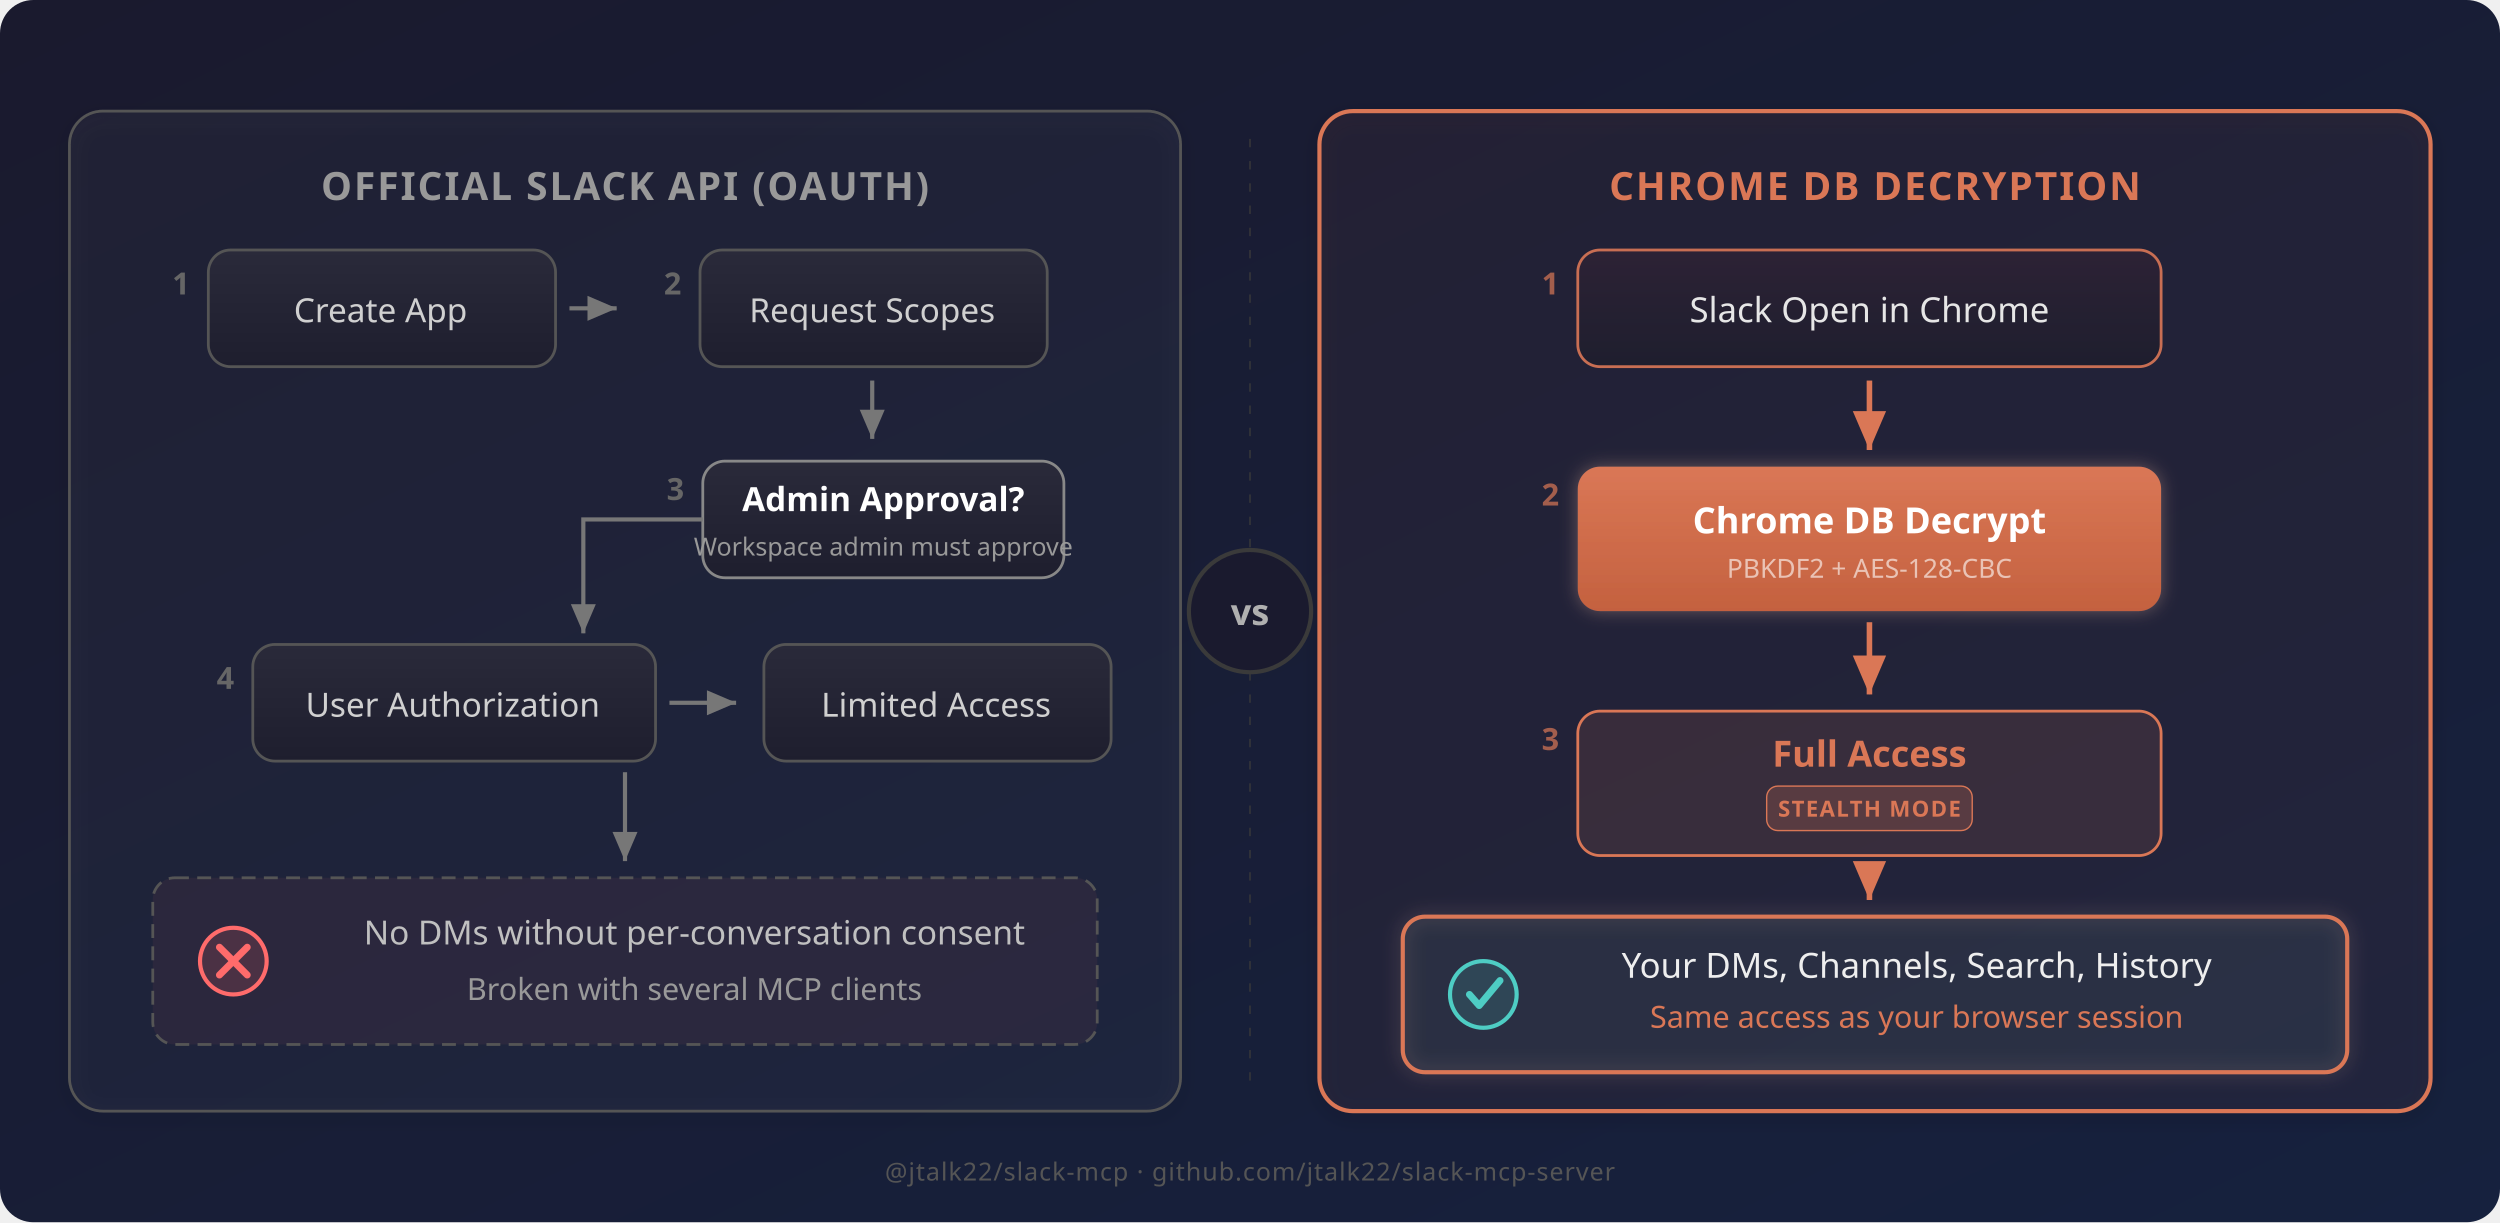
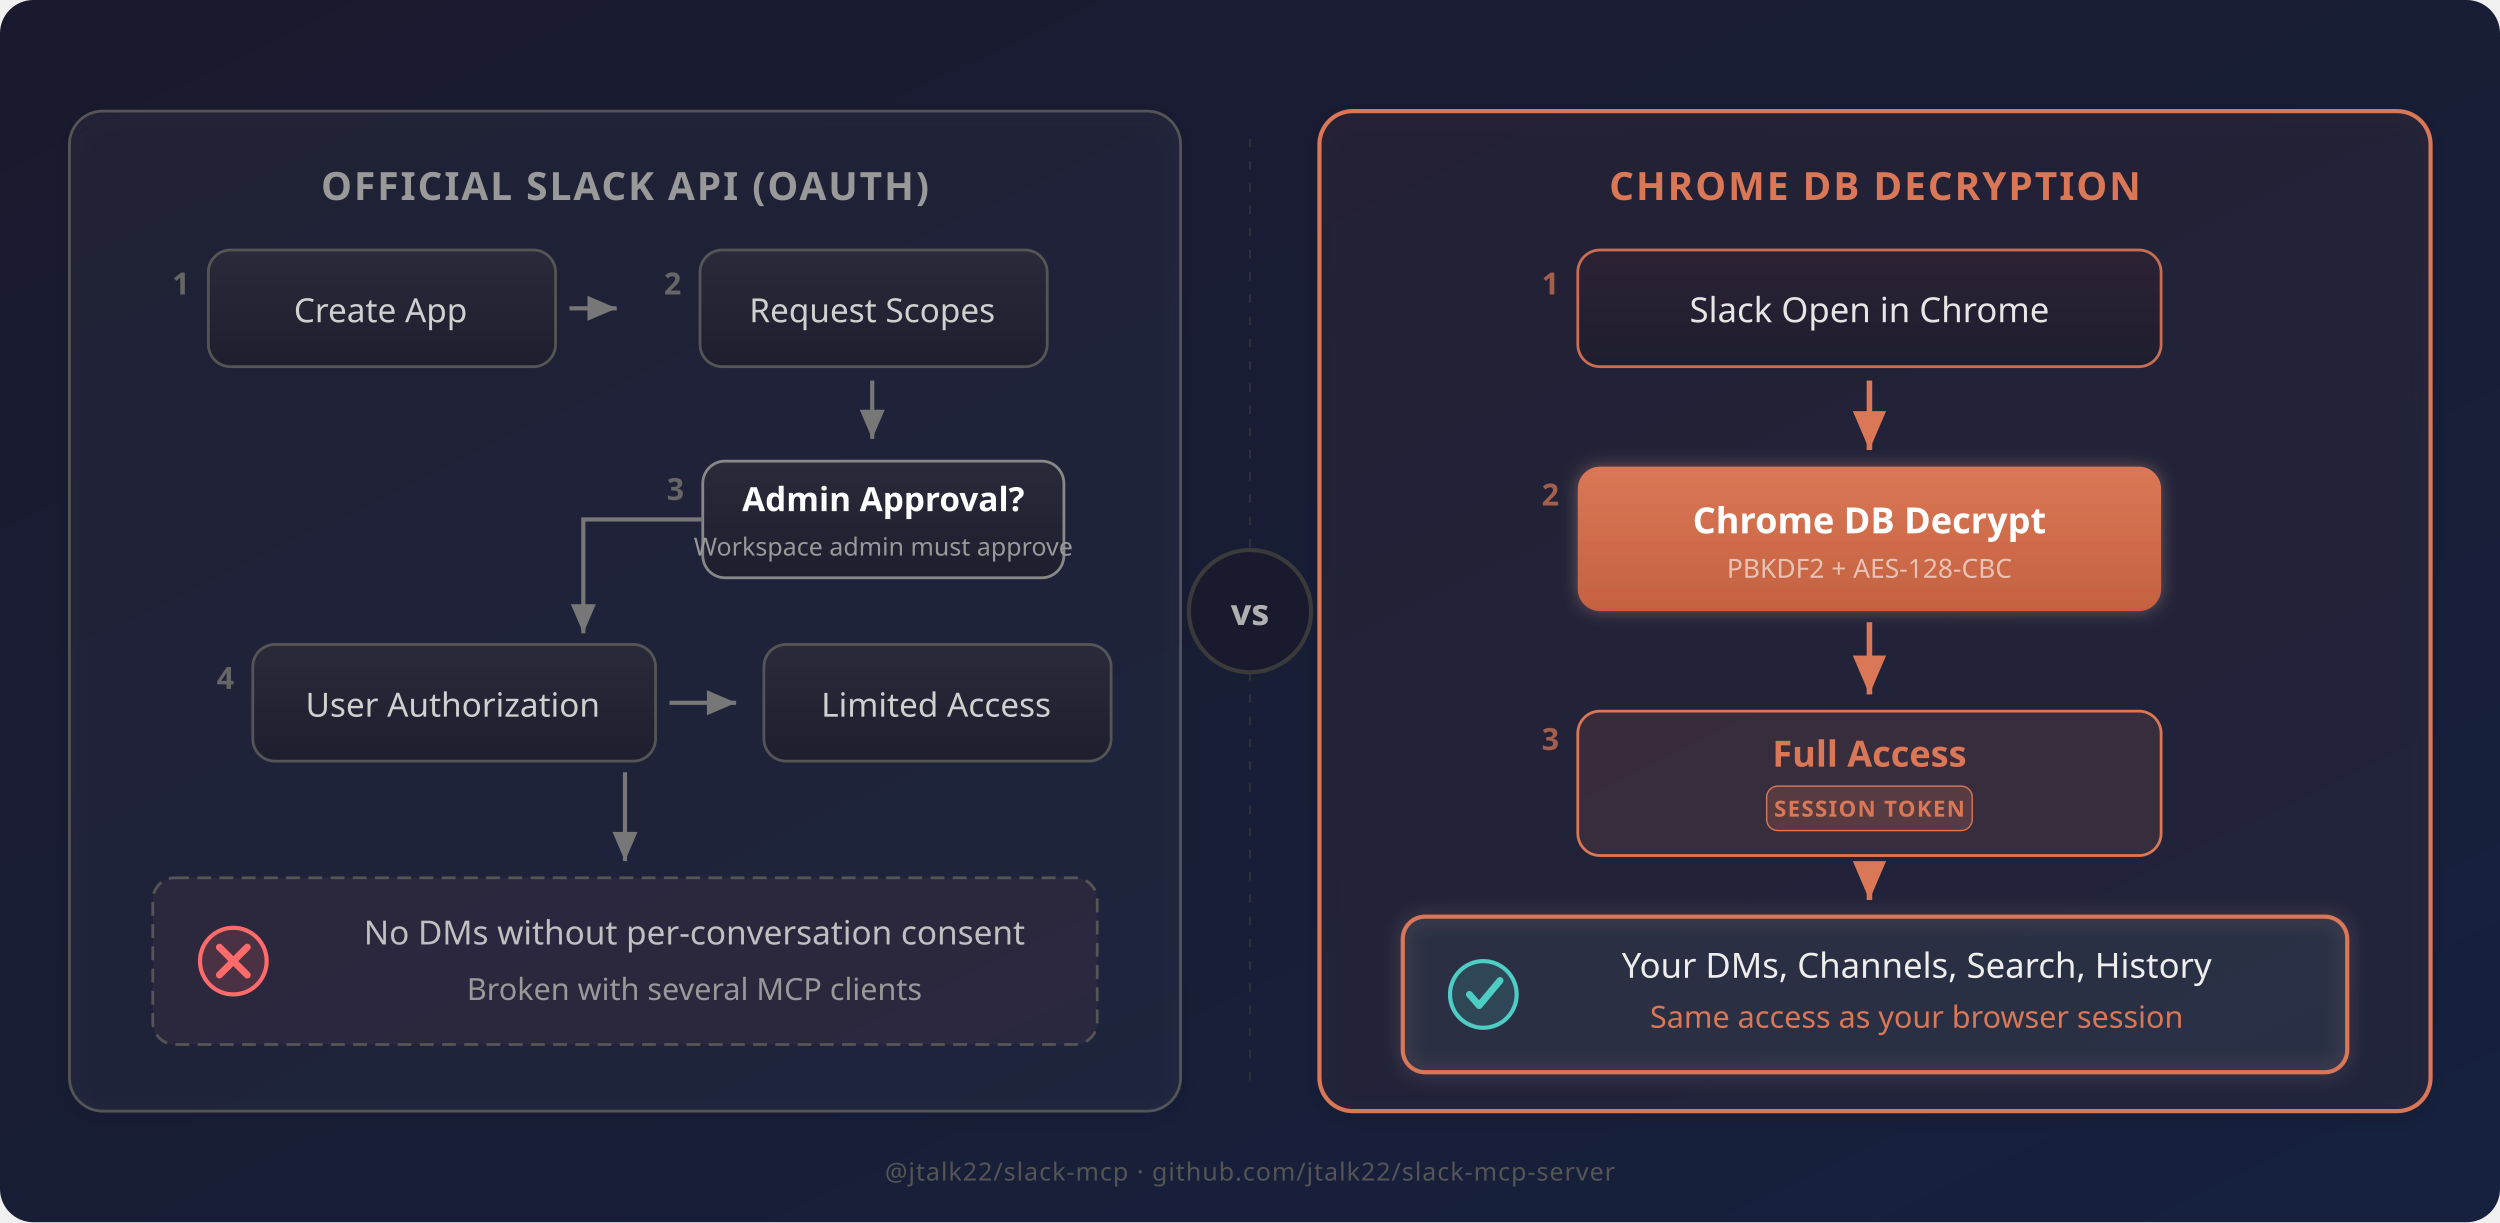
<svg xmlns="http://www.w3.org/2000/svg" viewBox="0 0 900 440">
  <defs>
    <linearGradient id="bgGrad" x1="0%" y1="0%" x2="100%" y2="100%">
      <stop offset="0%" style="stop-color:#1a1a2e" />
      <stop offset="100%" style="stop-color:#16213e" />
    </linearGradient>
    <linearGradient id="boxGradMuted" x1="0%" y1="0%" x2="0%" y2="100%">
      <stop offset="0%" style="stop-color:#2a2a3a" />
      <stop offset="100%" style="stop-color:#1e1e2e" />
    </linearGradient>
    <linearGradient id="boxGradOrange" x1="0%" y1="0%" x2="0%" y2="100%">
      <stop offset="0%" style="stop-color:#da7756" />
      <stop offset="100%" style="stop-color:#c4613f" />
    </linearGradient>
    <linearGradient id="boxGradOrangeSoft" x1="0%" y1="0%" x2="0%" y2="100%">
      <stop offset="0%" style="stop-color:#2e2235" />
      <stop offset="100%" style="stop-color:#1e1e2e" />
    </linearGradient>
    <filter id="glowOrange" x="-20%" y="-20%" width="140%" height="140%">
      <feGaussianBlur in="SourceGraphic" stdDeviation="3" result="blur" />
      <feColorMatrix in="blur" type="matrix" values="0 0 0 0 0.855  0 0 0 0 0.467  0 0 0 0 0.337  0 0 0 0.35 0" result="glow" />
      <feMerge>
        <feMergeNode in="glow" />
        <feMergeNode in="SourceGraphic" />
      </feMerge>
    </filter>
    <filter id="shadow" x="-5%" y="-5%" width="115%" height="115%">
      <feDropShadow dx="0" dy="2" stdDeviation="3" flood-color="#000000" flood-opacity="0.3" />
    </filter>
    <marker id="arrowMuted" markerWidth="8" markerHeight="8" refX="7" refY="3" orient="auto" markerUnits="strokeWidth">
      <path d="M0,0 L0,6 L7,3 z" fill="#777777" />
    </marker>
    <marker id="arrowOrange" markerWidth="8" markerHeight="8" refX="7" refY="3" orient="auto" markerUnits="strokeWidth">
      <path d="M0,0 L0,6 L7,3 z" fill="#da7756" />
    </marker>
  </defs>
  <rect width="900" height="440" fill="url(#bgGrad)" rx="12" />
  <rect x="25" y="40" width="400" height="360" rx="12" fill="rgba(255,255,255,0.025)" stroke="#555555" stroke-width="1" filter="url(#shadow)" />
  <text x="225" y="72" text-anchor="middle" fill="#999999" font-family="'Space Grotesk', 'Segoe UI', sans-serif" font-size="14" font-weight="600" letter-spacing="0.05em">OFFICIAL SLACK API (OAUTH)</text>
  <text x="62" y="106" fill="#666666" font-family="'Space Grotesk', 'Segoe UI', sans-serif" font-size="11" font-weight="700">1</text>
  <rect x="75" y="90" width="125" height="42" rx="8" fill="url(#boxGradMuted)" stroke="#555555" stroke-width="1" />
  <text x="137" y="116" text-anchor="middle" fill="#d0d0d0" font-family="'IBM Plex Sans', 'Segoe UI', sans-serif" font-size="12">Create App</text>
  <line x1="205" y1="111" x2="222" y2="111" stroke="#777777" stroke-width="1.5" marker-end="url(#arrowMuted)" />
  <text x="239" y="106" fill="#666666" font-family="'Space Grotesk', 'Segoe UI', sans-serif" font-size="11" font-weight="700">2</text>
  <rect x="252" y="90" width="125" height="42" rx="8" fill="url(#boxGradMuted)" stroke="#555555" stroke-width="1" />
  <text x="314" y="116" text-anchor="middle" fill="#d0d0d0" font-family="'IBM Plex Sans', 'Segoe UI', sans-serif" font-size="12">Request Scopes</text>
  <line x1="314" y1="137" x2="314" y2="158" stroke="#777777" stroke-width="1.5" marker-end="url(#arrowMuted)" />
  <text x="240" y="180" fill="#666666" font-family="'Space Grotesk', 'Segoe UI', sans-serif" font-size="11" font-weight="700">3</text>
  <rect x="253" y="166" width="130" height="42" rx="8" fill="url(#boxGradMuted)" stroke="#888888" stroke-width="1" />
  <text x="318" y="184" text-anchor="middle" fill="#ffffff" font-family="'IBM Plex Sans', 'Segoe UI', sans-serif" font-size="12" font-weight="600">Admin Approval?</text>
  <text x="318" y="200" text-anchor="middle" fill="#999999" font-family="'IBM Plex Sans', 'Segoe UI', sans-serif" font-size="9">Workspace admin must approve</text>
  <path d="M 253 187 L 210 187 L 210 228" stroke="#777777" stroke-width="1.5" fill="none" marker-end="url(#arrowMuted)" />
  <text x="78" y="248" fill="#666666" font-family="'Space Grotesk', 'Segoe UI', sans-serif" font-size="11" font-weight="700">4</text>
  <rect x="91" y="232" width="145" height="42" rx="8" fill="url(#boxGradMuted)" stroke="#555555" stroke-width="1" />
  <text x="163" y="258" text-anchor="middle" fill="#d0d0d0" font-family="'IBM Plex Sans', 'Segoe UI', sans-serif" font-size="12">User Authorization</text>
  <line x1="241" y1="253" x2="265" y2="253" stroke="#777777" stroke-width="1.5" marker-end="url(#arrowMuted)" />
  <text x="275" y="248" fill="#666666" font-family="'Space Grotesk', 'Segoe UI', sans-serif" font-size="11" font-weight="700">5</text>
  <rect x="275" y="232" width="125" height="42" rx="8" fill="url(#boxGradMuted)" stroke="#555555" stroke-width="1" />
  <text x="337" y="258" text-anchor="middle" fill="#d0d0d0" font-family="'IBM Plex Sans', 'Segoe UI', sans-serif" font-size="12">Limited Access</text>
  <line x1="225" y1="278" x2="225" y2="310" stroke="#777777" stroke-width="1.5" marker-end="url(#arrowMuted)" />
  <rect x="55" y="316" width="340" height="60" rx="8" fill="rgba(255,107,107,0.06)" stroke="#555555" stroke-width="1" stroke-dasharray="5,3" />
  <circle cx="84" cy="346" r="12" fill="rgba(255,107,107,0.15)" stroke="#ff6b6b" stroke-width="1.5" />
  <g transform="translate(84,346)">
    <line x1="-5" y1="-5" x2="5" y2="5" stroke="#ff6b6b" stroke-width="2.5" stroke-linecap="round" />
    <line x1="5" y1="-5" x2="-5" y2="5" stroke="#ff6b6b" stroke-width="2.5" stroke-linecap="round" />
  </g>
  <text x="250" y="340" text-anchor="middle" fill="#c0c0c0" font-family="'IBM Plex Sans', 'Segoe UI', sans-serif" font-size="12">No DMs without per-conversation consent</text>
  <text x="250" y="360" text-anchor="middle" fill="#999999" font-family="'IBM Plex Sans', 'Segoe UI', sans-serif" font-size="11">Broken with several MCP clients</text>
  <rect x="475" y="40" width="400" height="360" rx="12" fill="rgba(218,119,86,0.05)" stroke="#da7756" stroke-width="1.5" filter="url(#shadow)" />
  <text x="675" y="72" text-anchor="middle" fill="#da7756" font-family="'Space Grotesk', 'Segoe UI', sans-serif" font-size="14" font-weight="600" letter-spacing="0.05em">CHROME DB DECRYPTION</text>
  <text x="555" y="106" fill="#da7756" font-family="'Space Grotesk', 'Segoe UI', sans-serif" font-size="11" font-weight="700" opacity="0.7">1</text>
  <rect x="568" y="90" width="210" height="42" rx="8" fill="url(#boxGradOrangeSoft)" stroke="#da7756" stroke-width="1" opacity="0.9" />
  <text x="673" y="116" text-anchor="middle" fill="#e6e6e6" font-family="'IBM Plex Sans', 'Segoe UI', sans-serif" font-size="12.5">Slack Open in Chrome</text>
  <line x1="673" y1="137" x2="673" y2="162" stroke="#da7756" stroke-width="2" marker-end="url(#arrowOrange)" />
  <text x="555" y="182" fill="#da7756" font-family="'Space Grotesk', 'Segoe UI', sans-serif" font-size="11" font-weight="700" opacity="0.7">2</text>
  <rect x="568" y="168" width="210" height="52" rx="8" fill="url(#boxGradOrange)" filter="url(#glowOrange)" />
  <text x="673" y="192" text-anchor="middle" fill="#ffffff" font-family="'IBM Plex Sans', 'Segoe UI', sans-serif" font-size="13" font-weight="600">Chrome DB Decrypt</text>
  <text x="673" y="208" text-anchor="middle" fill="rgba(255,255,255,0.6)" font-family="'IBM Plex Sans', 'Segoe UI', sans-serif" font-size="9.5">PBKDF2 + AES-128-CBC</text>
  <line x1="673" y1="224" x2="673" y2="250" stroke="#da7756" stroke-width="2" marker-end="url(#arrowOrange)" />
  <text x="555" y="270" fill="#da7756" font-family="'Space Grotesk', 'Segoe UI', sans-serif" font-size="11" font-weight="700" opacity="0.7">3</text>
  <rect x="568" y="256" width="210" height="52" rx="8" fill="rgba(218,119,86,0.12)" stroke="#da7756" stroke-width="1" />
  <text x="673" y="276" text-anchor="middle" fill="#da7756" font-family="'IBM Plex Sans', 'Segoe UI', sans-serif" font-size="13" font-weight="700">Full Access</text>
  <rect x="636" y="283" width="74" height="16" rx="4" fill="rgba(218,119,86,0.2)" stroke="#da7756" stroke-width="0.5" />
-   <text x="673" y="294" text-anchor="middle" fill="#da7756" font-family="'IBM Plex Sans', 'Segoe UI', sans-serif" font-size="8" font-weight="600" letter-spacing="0.06em">STEALTH MODE</text>
+   <text x="673" y="294" text-anchor="middle" fill="#da7756" font-family="'IBM Plex Sans', 'Segoe UI', sans-serif" font-size="8" font-weight="600" letter-spacing="0.06em">SESSION TOKEN</text>
  <text x="673" y="270" text-anchor="middle" fill="#777777" font-family="'IBM Plex Sans', 'Segoe UI', sans-serif" font-size="0" opacity="0">No admin visibility</text>
  <line x1="673" y1="312" x2="673" y2="324" stroke="#da7756" stroke-width="2" marker-end="url(#arrowOrange)" />
  <rect x="505" y="330" width="340" height="56" rx="8" fill="rgba(78,205,196,0.06)" stroke="#da7756" stroke-width="1.5" filter="url(#glowOrange)" />
  <circle cx="534" cy="358" r="12" fill="rgba(78,205,196,0.15)" stroke="#4ecdc4" stroke-width="1.5" />
  <g transform="translate(534,358)">
    <polyline points="-5,0 -1.5,4 6,-5" fill="none" stroke="#4ecdc4" stroke-width="2.5" stroke-linecap="round" stroke-linejoin="round" />
  </g>
  <text x="690" y="352" text-anchor="middle" fill="#eeeeee" font-family="'IBM Plex Sans', 'Segoe UI', sans-serif" font-size="12.5" font-weight="500">Your DMs, Channels, Search, History</text>
  <text x="690" y="370" text-anchor="middle" fill="#da7756" font-family="'IBM Plex Sans', 'Segoe UI', sans-serif" font-size="11">Same access as your browser session</text>
  <line x1="450" y1="50" x2="450" y2="198" stroke="#3a3a3a" stroke-width="0.5" stroke-dasharray="3,5" />
  <circle cx="450" cy="220" r="22" fill="#1a1a2e" stroke="#3a3a3a" stroke-width="1.5" />
  <text x="450" y="225" text-anchor="middle" fill="#b0b0b0" font-family="'Space Grotesk', 'Segoe UI', sans-serif" font-size="13" font-weight="600">vs</text>
  <line x1="450" y1="242" x2="450" y2="390" stroke="#3a3a3a" stroke-width="0.5" stroke-dasharray="3,5" />
  <text x="450" y="425" text-anchor="middle" fill="#555555" font-family="'IBM Plex Sans', 'Segoe UI', sans-serif" font-size="9" letter-spacing="0.04em">@jtalk22/slack-mcp · github.com/jtalk22/slack-mcp-server</text>
</svg>
